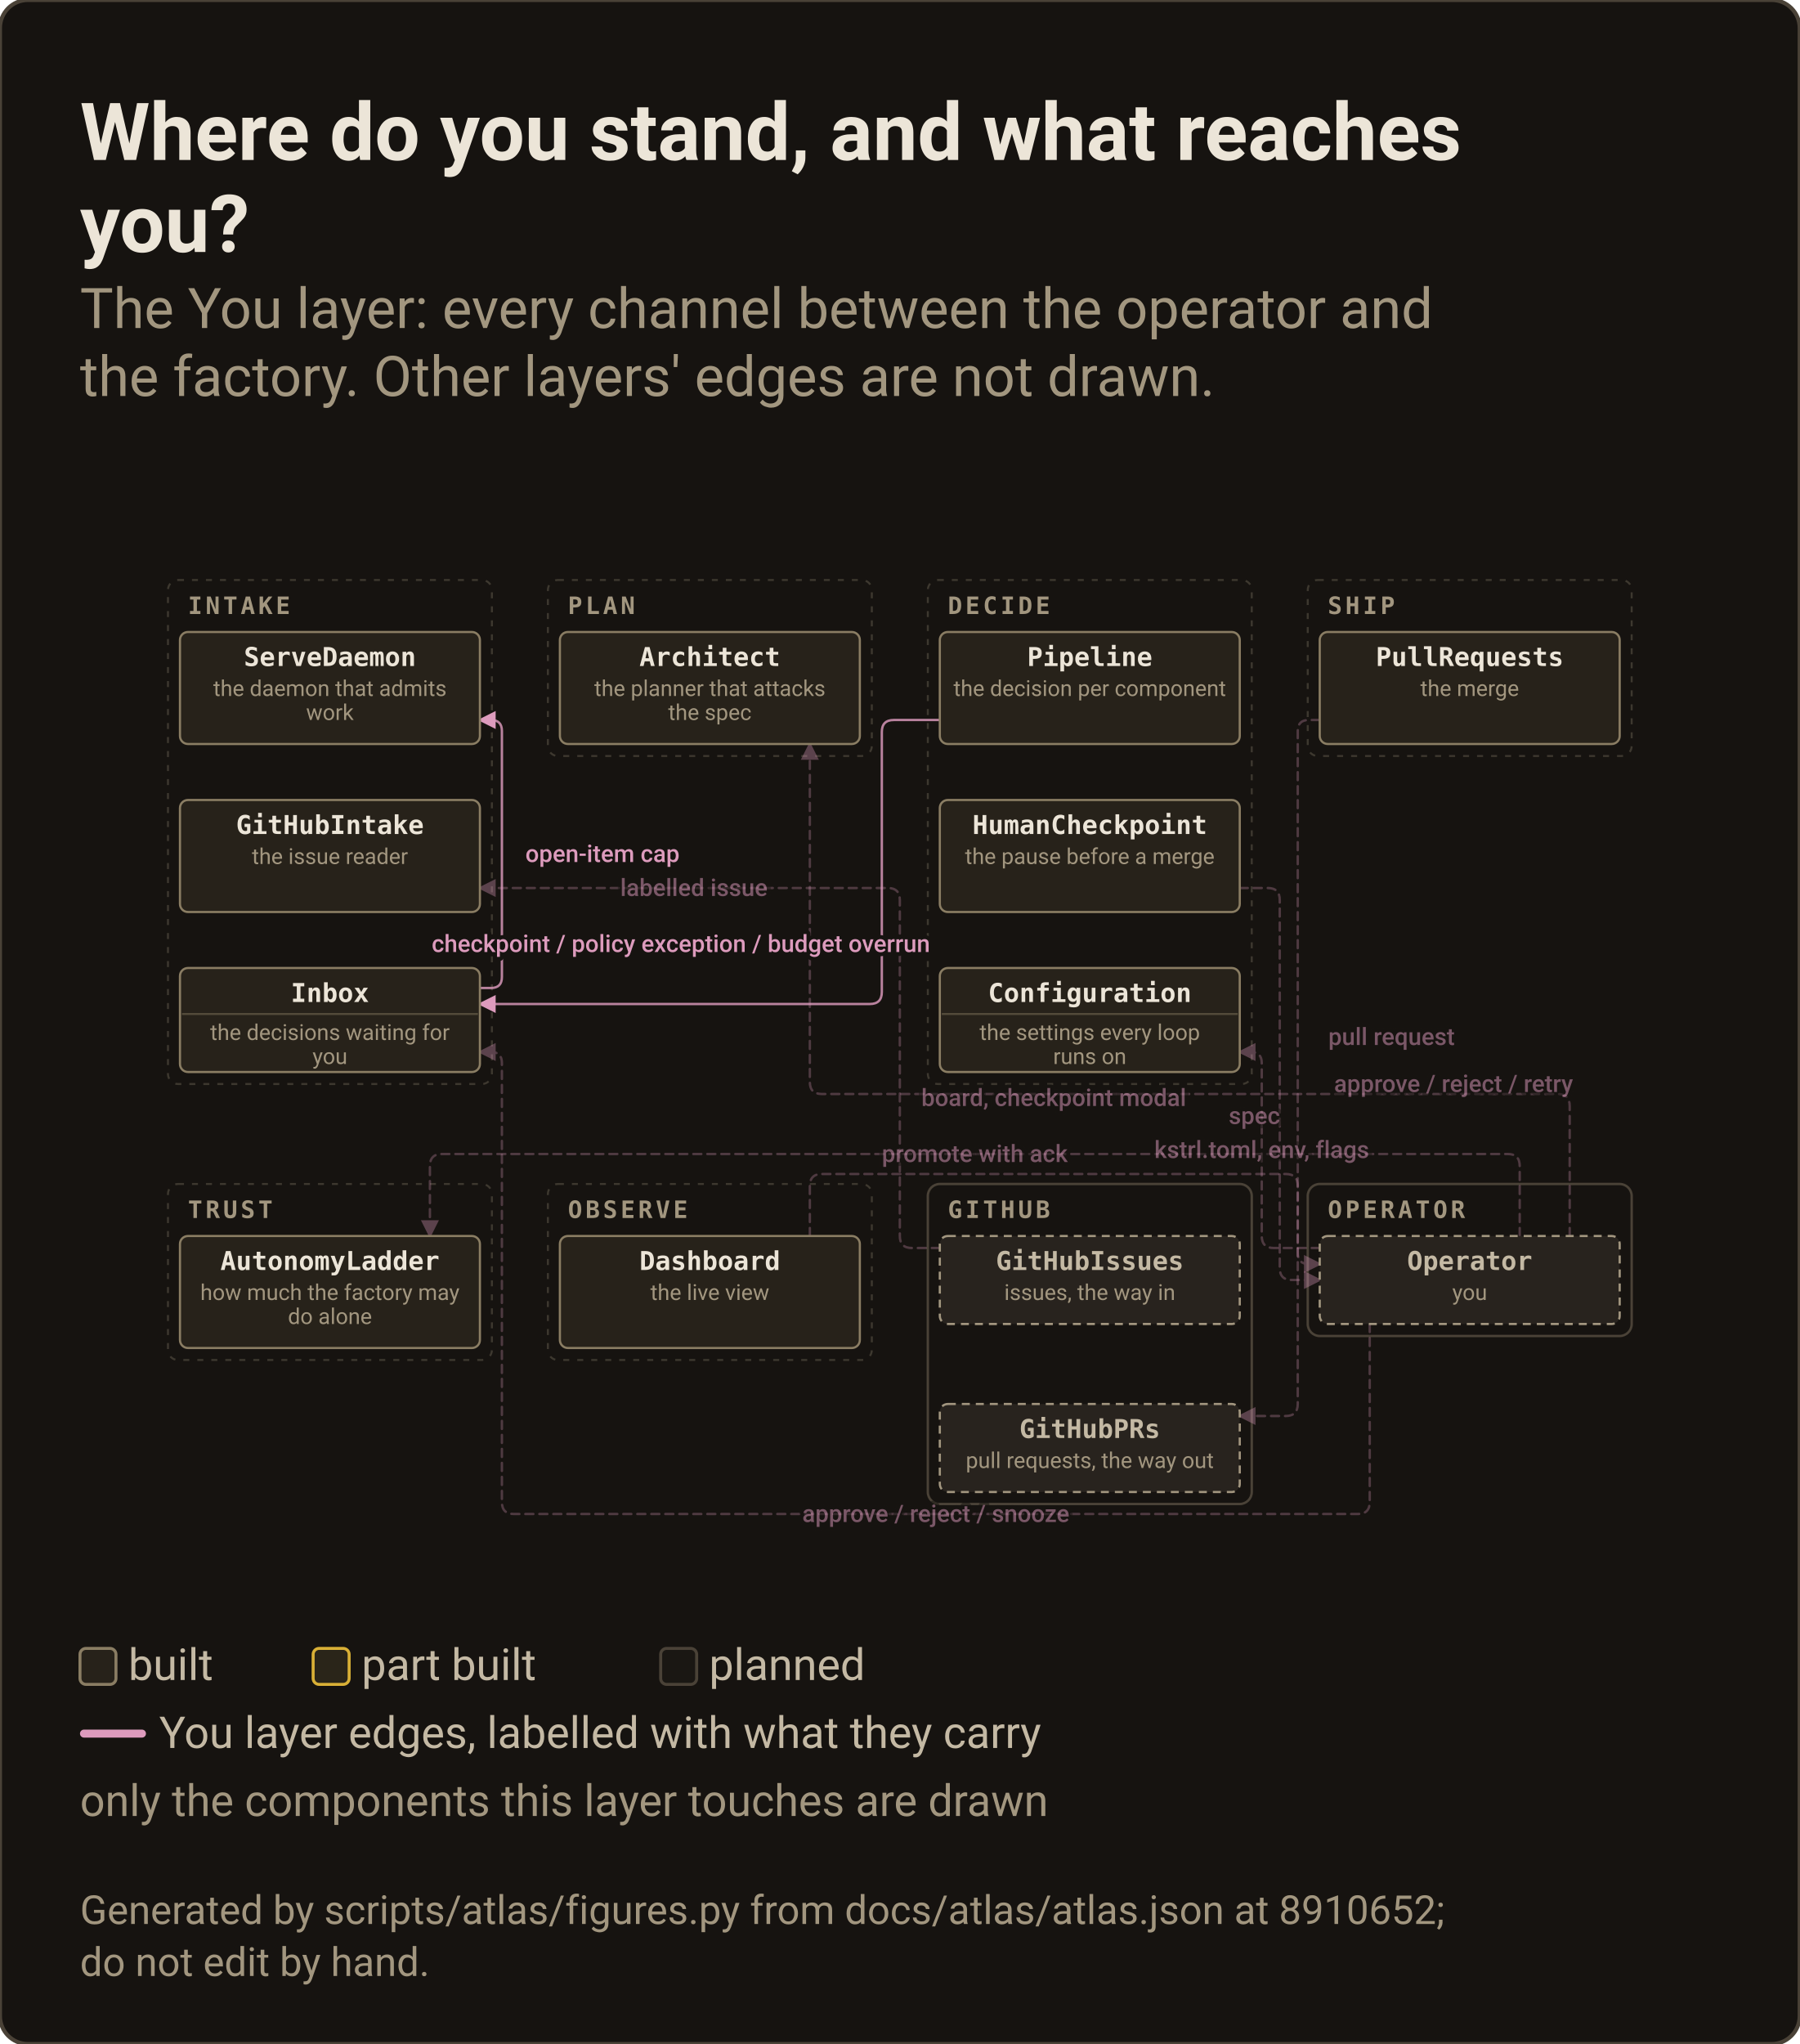
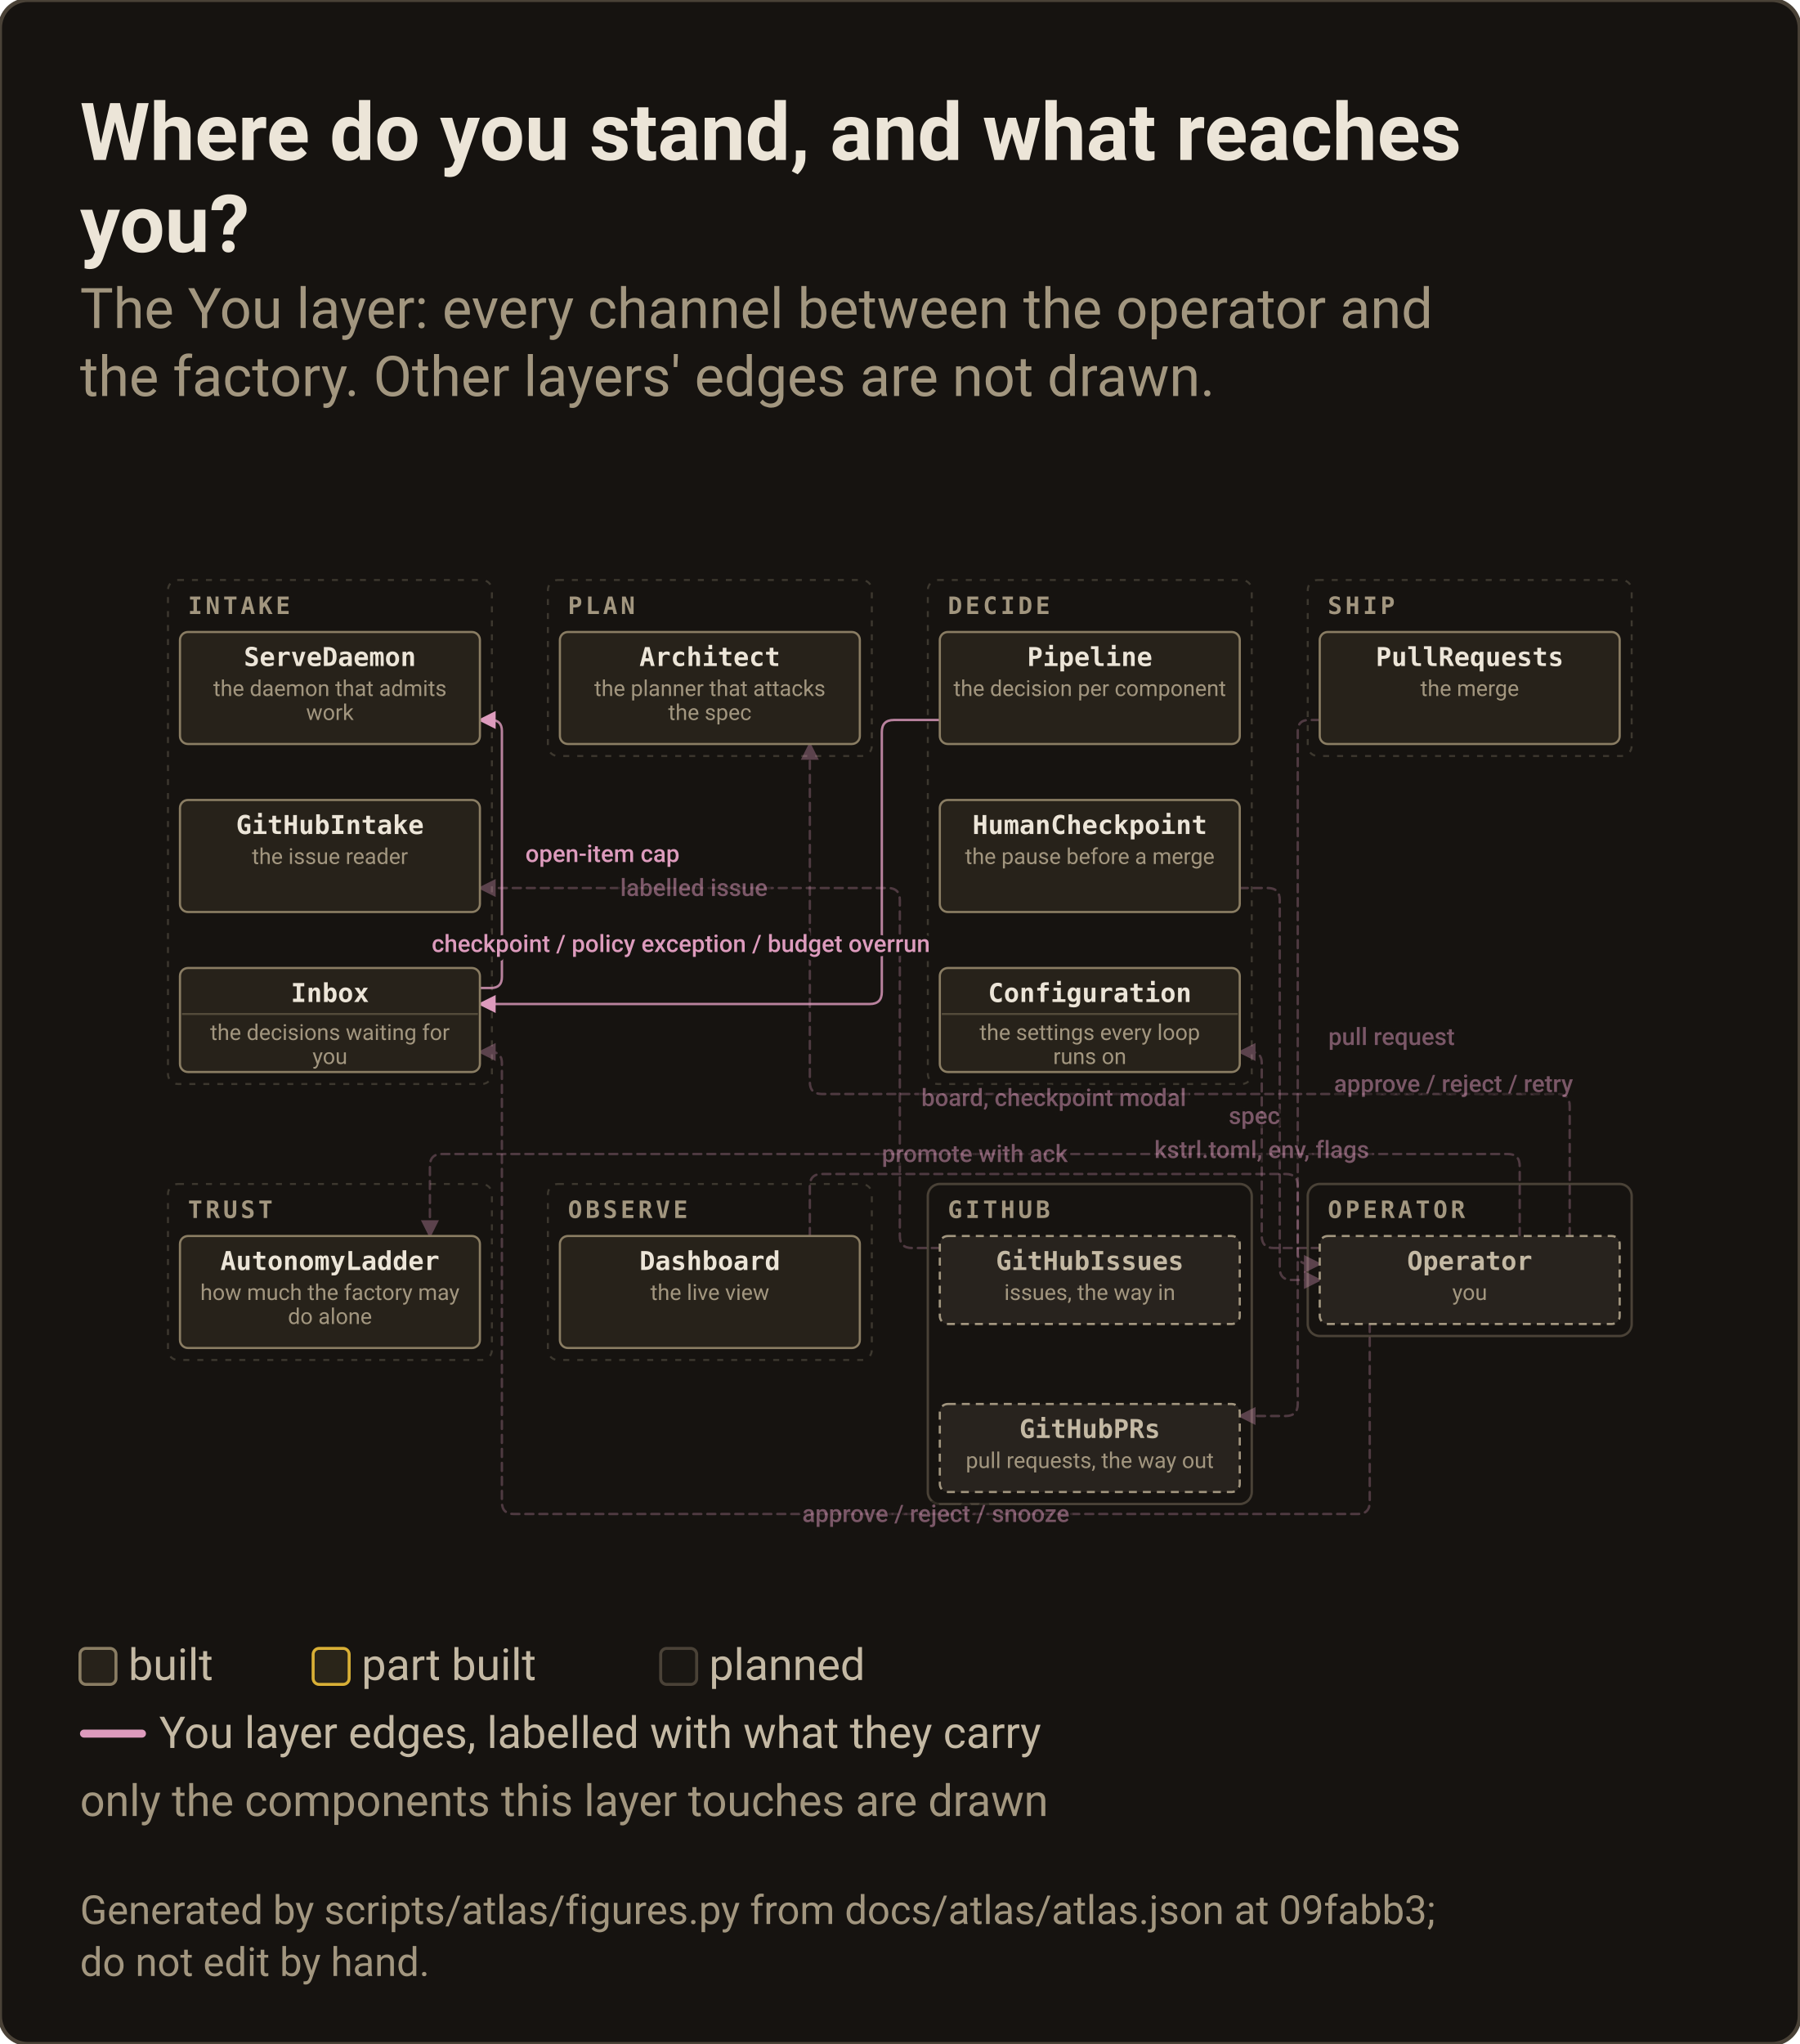
<svg xmlns="http://www.w3.org/2000/svg" width="900" height="1022" viewBox="0 0 900 1022" role="img" aria-label="You layer of the kstrl system map">
  <rect x="0" y="0" width="900" height="1022" rx="14" fill="#161310" stroke="#4A4237" stroke-width="2" />
  <text x="40.0" y="80.0" class="c0">Where do you stand, and what reaches</text>
  <text x="40.0" y="126.0" class="c0">you?</text>
  <text x="40.0" y="164.0" class="c1">The You layer: every channel between the operator and</text>
  <text x="40.0" y="198.0" class="c1">the factory. Other layers' edges are not drawn.</text>
  <svg id="map" x="76.0" y="216.0" width="748" height="586" viewBox="0 0 748 586" overflow="visible">
    <defs>
      <marker id="map-m-work" viewBox="0 0 8 8" refX="7" refY="4" markerUnits="userSpaceOnUse" markerWidth="9" markerHeight="9" orient="auto-start-reverse">
        <path d="M0,0 L8,4 L0,8 z" fill="#D9CDB2" />
      </marker>
      <marker id="map-m-measure" viewBox="0 0 8 8" refX="7" refY="4" markerUnits="userSpaceOnUse" markerWidth="9" markerHeight="9" orient="auto-start-reverse">
        <path d="M0,0 L8,4 L0,8 z" fill="#82A7BA" />
      </marker>
      <marker id="map-m-feedback" viewBox="0 0 8 8" refX="7" refY="4" markerUnits="userSpaceOnUse" markerWidth="9" markerHeight="9" orient="auto-start-reverse">
        <path d="M0,0 L8,4 L0,8 z" fill="#E39A86" />
      </marker>
      <marker id="map-m-operator" viewBox="0 0 8 8" refX="7" refY="4" markerUnits="userSpaceOnUse" markerWidth="9" markerHeight="9" orient="auto-start-reverse">
        <path d="M0,0 L8,4 L0,8 z" fill="#DD9BBD" />
      </marker>
      <marker id="map-m-trust" viewBox="0 0 8 8" refX="7" refY="4" markerUnits="userSpaceOnUse" markerWidth="9" markerHeight="9" orient="auto-start-reverse">
        <path d="M0,0 L8,4 L0,8 z" fill="#B48EC9" />
      </marker>
      <marker id="map-m-learn" viewBox="0 0 8 8" refX="7" refY="4" markerUnits="userSpaceOnUse" markerWidth="9" markerHeight="9" orient="auto-start-reverse">
        <path d="M0,0 L8,4 L0,8 z" fill="#86C9A9" />
      </marker>
      <marker id="map-m-record" viewBox="0 0 8 8" refX="7" refY="4" markerUnits="userSpaceOnUse" markerWidth="9" markerHeight="9" orient="auto-start-reverse">
        <path d="M0,0 L8,4 L0,8 z" fill="#B7C27C" />
      </marker>
      <marker id="map-m-change" viewBox="0 0 8 8" refX="7" refY="4" markerUnits="userSpaceOnUse" markerWidth="9" markerHeight="9" orient="auto-start-reverse">
        <path d="M0,0 L8,4 L0,8 z" fill="#E26D5A" />
      </marker>
      <marker id="map-m-reach" viewBox="0 0 8 8" refX="7" refY="4" markerUnits="userSpaceOnUse" markerWidth="9" markerHeight="9" orient="auto-start-reverse">
        <path d="M0,0 L8,4 L0,8 z" fill="#E5A84F" />
      </marker>
    </defs>
    <style>#map .node.quiet{opacity:.42}#map .node.planned{opacity:.5}#map .node.planned.quiet{opacity:.3}#map .node.meas .node__box{stroke:#82A7BA;stroke-width:2.2}#map .node.acts .node__box{stroke:#E5A84F;stroke-width:2.4}#map .node__ring{display:none;fill:none;stroke:#82A7BA;stroke-width:1.6}#map .node.meas .node__ring{display:inline}#map .flow.planned{opacity:.35}#map .flowlbl.planned{opacity:.5}#map .flow.off,#map .flowlbl.off{display:none}#map .flow.hot{opacity:1;stroke-opacity:1;stroke-width:2.6}#map .flowlbl.hot{opacity:1}</style>
    <rect x="8.0" y="74.0" width="162.0" height="252.0" rx="5" fill="none" stroke="#A2967F" stroke-opacity=".28" stroke-width="1" stroke-dasharray="3 4" />
    <text x="18.0" y="91.0" class="t1">INTAKE</text>
    <rect x="198.0" y="74.0" width="162.0" height="88.0" rx="5" fill="none" stroke="#A2967F" stroke-opacity=".28" stroke-width="1" stroke-dasharray="3 4" />
    <text x="208.0" y="91.0" class="t1">PLAN</text>
    <rect x="388.0" y="74.0" width="162.0" height="252.0" rx="5" fill="none" stroke="#A2967F" stroke-opacity=".28" stroke-width="1" stroke-dasharray="3 4" />
    <text x="398.0" y="91.0" class="t1">DECIDE</text>
    <rect x="578.0" y="74.0" width="162.0" height="88.0" rx="5" fill="none" stroke="#A2967F" stroke-opacity=".28" stroke-width="1" stroke-dasharray="3 4" />
    <text x="588.0" y="91.0" class="t1">SHIP</text>
    <rect x="8.0" y="376.0" width="162.0" height="88.0" rx="5" fill="none" stroke="#A2967F" stroke-opacity=".28" stroke-width="1" stroke-dasharray="3 4" />
    <text x="18.0" y="393.0" class="t1">TRUST</text>
    <rect x="198.0" y="376.0" width="162.0" height="88.0" rx="5" fill="none" stroke="#A2967F" stroke-opacity=".28" stroke-width="1" stroke-dasharray="3 4" />
    <text x="208.0" y="393.0" class="t1">OBSERVE</text>
    <rect x="388.0" y="376.0" width="162.0" height="160.0" rx="6" fill="none" stroke="#4A4237" stroke-width="1.2" />
    <text x="398.0" y="393.0" class="t1">GITHUB</text>
    <rect x="578.0" y="376.0" width="162.0" height="76.0" rx="6" fill="none" stroke="#4A4237" stroke-width="1.2" />
    <text x="588.0" y="393.0" class="t1">OPERATOR</text>
    <g data-layer="flow">
      <path id="map-f0" class="flow intake planned" data-edge="0" data-from="GitHubIssues" data-to="GitHubIntake" data-art="labelled issue" data-kind="intake" data-layer="operator" d="M 394.0 408.0 L 380.0 408.0 Q 374.0 408.0 374.0 402.0 L 374.0 234.0 Q 374.0 228.0 368.0 228.0 L 164.0 228.0" fill="none" stroke="#DD9BBD" stroke-opacity="0.82" stroke-width="1.2" stroke-dasharray="4 3" stroke-linecap="round" marker-end="url(#map-m-operator)" />
      <path id="map-f4" class="flow intake" data-edge="4" data-from="Inbox" data-to="ServeDaemon" data-art="open-item cap" data-kind="intake" data-layer="operator" d="M 164.0 278.0 L 169.5 278.0 Q 175.0 278.0 175.0 272.5 L 175.0 149.5 Q 175.0 144.0 169.5 144.0 L 164.0 144.0" fill="none" stroke="#DD9BBD" stroke-opacity="0.82" stroke-width="1.2" stroke-linecap="round" marker-end="url(#map-m-operator)" />
      <path id="map-f6" class="flow plan planned" data-edge="6" data-from="Operator" data-to="Architect" data-art="spec" data-kind="plan" data-layer="operator" d="M 709.0 402.0 L 709.0 337.0 Q 709.0 331.0 703.0 331.0 L 335.0 331.0 Q 329.0 331.0 329.0 325.0 L 329.0 156.0" fill="none" stroke="#DD9BBD" stroke-opacity="0.82" stroke-width="1.2" stroke-dasharray="4 3" stroke-linecap="round" marker-end="url(#map-m-operator)" />
      <path id="map-f40" class="flow ship planned" data-edge="40" data-from="PullRequests" data-to="GitHubPRs" data-art="pull request" data-kind="ship" data-layer="operator" d="M 584.0 144.0 L 578.5 144.0 Q 573.0 144.0 573.0 149.5 L 573.0 486.0 Q 573.0 492.0 567.0 492.0 L 544.0 492.0" fill="none" stroke="#DD9BBD" stroke-opacity="0.82" stroke-width="1.2" stroke-dasharray="4 3" stroke-linecap="round" marker-end="url(#map-m-operator)" />
      <path id="map-f43" class="flow trust" data-edge="43" data-from="Pipeline" data-to="Inbox" data-art="checkpoint / policy exception / budget overrun" data-kind="trust" data-layer="operator" d="M 394.0 144.0 L 371.0 144.0 Q 365.0 144.0 365.0 150.0 L 365.0 280.0 Q 365.0 286.0 359.0 286.0 L 164.0 286.0" fill="none" stroke="#DD9BBD" stroke-opacity="0.82" stroke-width="1.2" stroke-linecap="round" marker-end="url(#map-m-operator)" />
      <path id="map-f45" class="flow trust planned" data-edge="45" data-from="HumanCheckpoint" data-to="Operator" data-art="approve / reject / retry" data-kind="trust" data-layer="operator" d="M 544.0 228.0 L 558.0 228.0 Q 564.0 228.0 564.0 234.0 L 564.0 418.0 Q 564.0 424.0 570.0 424.0 L 584.0 424.0" fill="none" stroke="#DD9BBD" stroke-opacity="0.82" stroke-width="1.2" stroke-dasharray="4 3" stroke-linecap="round" marker-end="url(#map-m-operator)" />
      <path id="map-f47" class="flow decide planned" data-edge="47" data-from="Operator" data-to="Configuration" data-art="kstrl.toml, env, flags" data-kind="decide" data-layer="operator" d="M 584.0 408.0 L 561.0 408.0 Q 555.0 408.0 555.0 402.0 L 555.0 315.5 Q 555.0 310.0 549.5 310.0 L 544.0 310.0" fill="none" stroke="#DD9BBD" stroke-opacity="0.82" stroke-width="1.2" stroke-dasharray="4 3" stroke-linecap="round" marker-end="url(#map-m-operator)" />
      <path id="map-f65" class="flow observe planned" data-edge="65" data-from="Dashboard" data-to="Operator" data-art="board, checkpoint modal" data-kind="observe" data-layer="operator" d="M 329.0 402.0 L 329.0 377.0 Q 329.0 371.0 335.0 371.0 L 567.0 371.0 Q 573.0 371.0 573.0 377.0 L 573.0 410.5 Q 573.0 416.0 578.5 416.0 L 584.0 416.0" fill="none" stroke="#DD9BBD" stroke-opacity="0.82" stroke-width="1.2" stroke-dasharray="4 3" stroke-linecap="round" marker-end="url(#map-m-operator)" />
      <path id="map-f66" class="flow trust planned" data-edge="66" data-from="Operator" data-to="Inbox" data-art="approve / reject / snooze" data-kind="trust" data-layer="operator" d="M 609.0 446.0 L 609.0 535.0 Q 609.0 541.0 603.0 541.0 L 181.0 541.0 Q 175.0 541.0 175.0 535.0 L 175.0 315.5 Q 175.0 310.0 169.5 310.0 L 164.0 310.0" fill="none" stroke="#DD9BBD" stroke-opacity="0.82" stroke-width="1.2" stroke-dasharray="4 3" stroke-linecap="round" marker-end="url(#map-m-operator)" />
      <path id="map-f67" class="flow trust planned" data-edge="67" data-from="Operator" data-to="AutonomyLadder" data-art="promote with ack" data-kind="trust" data-layer="operator" d="M 684.0 402.0 L 684.0 367.0 Q 684.0 361.0 678.0 361.0 L 145.0 361.0 Q 139.0 361.0 139.0 367.0 L 139.0 402.0" fill="none" stroke="#DD9BBD" stroke-opacity="0.82" stroke-width="1.2" stroke-dasharray="4 3" stroke-linecap="round" marker-end="url(#map-m-operator)" />
    </g>
    <g class="node built" data-id="ServeDaemon" data-kind="component" data-state="built" data-region="intake" role="button" tabindex="0" aria-label="ServeDaemon, the daemon that admits work, built">
      <rect class="node__box" x="14.0" y="100.0" width="150.0" height="56.0" rx="4.0" fill="#27221A" stroke="#8A7D63" stroke-width="1.1" />
      <rect class="node__ring" x="17.0" y="103.0" width="144.0" height="50.0" rx="3.0" />
      <text x="89.0" y="117.0" class="t2">ServeDaemon</text>
      <g data-layer="job">
        <text x="89.0" y="132.0" class="t3">the daemon that admits</text>
        <text x="89.0" y="144.0" class="t3">work</text>
      </g>
    </g>
    <g class="node built" data-id="GitHubIntake" data-kind="component" data-state="built" data-region="intake" role="button" tabindex="0" aria-label="GitHubIntake, the issue reader, built">
      <rect class="node__box" x="14.0" y="184.0" width="150.0" height="56.0" rx="4.0" fill="#27221A" stroke="#8A7D63" stroke-width="1.1" />
      <rect class="node__ring" x="17.0" y="187.0" width="144.0" height="50.0" rx="3.0" />
      <text x="89.0" y="201.0" class="t2">GitHubIntake</text>
      <g data-layer="job">
        <text x="89.0" y="216.0" class="t3">the issue reader</text>
      </g>
    </g>
    <g class="node built" data-id="Inbox" data-kind="store" data-state="built" data-region="intake" role="button" tabindex="0" aria-label="Inbox, the decisions waiting for you, built">
      <rect class="node__box" x="14.0" y="268.0" width="150.0" height="52.0" rx="4.0" fill="#27221A" stroke="#8A7D63" stroke-width="1.1" />
      <rect class="node__ring" x="17.0" y="271.0" width="144.0" height="46.0" rx="3.0" />
      <text x="89.0" y="285.0" class="t2">Inbox</text>
      <line x1="15.0" y1="291.0" x2="163.0" y2="291.0" stroke="#8A7D63" stroke-opacity=".45" stroke-width="1" />
      <g data-layer="job">
        <text x="89.0" y="304.0" class="t3">the decisions waiting for</text>
        <text x="89.0" y="316.0" class="t3">you</text>
      </g>
    </g>
    <g class="node built" data-id="Architect" data-kind="component" data-state="built" data-region="plan" role="button" tabindex="0" aria-label="Architect, the planner that attacks the spec, built">
      <rect class="node__box" x="204.0" y="100.0" width="150.0" height="56.0" rx="4.0" fill="#27221A" stroke="#8A7D63" stroke-width="1.1" />
      <rect class="node__ring" x="207.0" y="103.0" width="144.0" height="50.0" rx="3.0" />
      <text x="279.0" y="117.0" class="t2">Architect</text>
      <g data-layer="job">
        <text x="279.0" y="132.0" class="t3">the planner that attacks</text>
        <text x="279.0" y="144.0" class="t3">the spec</text>
      </g>
    </g>
    <g class="node built" data-id="Pipeline" data-kind="component" data-state="built" data-region="decide" role="button" tabindex="0" aria-label="Pipeline, the decision per component, built">
      <rect class="node__box" x="394.0" y="100.0" width="150.0" height="56.0" rx="4.0" fill="#27221A" stroke="#8A7D63" stroke-width="1.1" />
      <rect class="node__ring" x="397.0" y="103.0" width="144.0" height="50.0" rx="3.0" />
      <text x="469.0" y="117.0" class="t2">Pipeline</text>
      <g data-layer="job">
        <text x="469.0" y="132.0" class="t3">the decision per component</text>
      </g>
    </g>
    <g class="node built" data-id="HumanCheckpoint" data-kind="component" data-state="built" data-region="decide" role="button" tabindex="0" aria-label="HumanCheckpoint, the pause before a merge, built">
      <rect class="node__box" x="394.0" y="184.0" width="150.0" height="56.0" rx="4.0" fill="#27221A" stroke="#8A7D63" stroke-width="1.1" />
      <rect class="node__ring" x="397.0" y="187.0" width="144.0" height="50.0" rx="3.0" />
      <text x="469.0" y="201.0" class="t2">HumanCheckpoint</text>
      <g data-layer="job">
        <text x="469.0" y="216.0" class="t3">the pause before a merge</text>
      </g>
    </g>
    <g class="node built" data-id="Configuration" data-kind="store" data-state="built" data-region="decide" role="button" tabindex="0" aria-label="Configuration, the settings every loop runs on, built">
      <rect class="node__box" x="394.0" y="268.0" width="150.0" height="52.0" rx="4.0" fill="#27221A" stroke="#8A7D63" stroke-width="1.1" />
      <rect class="node__ring" x="397.0" y="271.0" width="144.0" height="46.0" rx="3.0" />
      <text x="469.0" y="285.0" class="t2">Configuration</text>
      <line x1="395.0" y1="291.0" x2="543.0" y2="291.0" stroke="#8A7D63" stroke-opacity=".45" stroke-width="1" />
      <g data-layer="job">
        <text x="469.0" y="304.0" class="t3">the settings every loop</text>
        <text x="469.0" y="316.0" class="t3">runs on</text>
      </g>
    </g>
    <g class="node built" data-id="PullRequests" data-kind="component" data-state="built" data-region="ship" role="button" tabindex="0" aria-label="PullRequests, the merge, built">
      <rect class="node__box" x="584.0" y="100.0" width="150.0" height="56.0" rx="4.0" fill="#27221A" stroke="#8A7D63" stroke-width="1.1" />
      <rect class="node__ring" x="587.0" y="103.0" width="144.0" height="50.0" rx="3.0" />
      <text x="659.0" y="117.0" class="t2">PullRequests</text>
      <g data-layer="job">
        <text x="659.0" y="132.0" class="t3">the merge</text>
      </g>
    </g>
    <g class="node built" data-id="AutonomyLadder" data-kind="component" data-state="built" data-region="trust" role="button" tabindex="0" aria-label="AutonomyLadder, how much the factory may do alone, built">
      <rect class="node__box" x="14.0" y="402.0" width="150.0" height="56.0" rx="4.0" fill="#27221A" stroke="#8A7D63" stroke-width="1.1" />
      <rect class="node__ring" x="17.0" y="405.0" width="144.0" height="50.0" rx="3.0" />
      <text x="89.0" y="419.0" class="t2">AutonomyLadder</text>
      <g data-layer="job">
        <text x="89.0" y="434.0" class="t3">how much the factory may</text>
        <text x="89.0" y="446.0" class="t3">do alone</text>
      </g>
    </g>
    <g class="node built" data-id="Dashboard" data-kind="component" data-state="built" data-region="observe" role="button" tabindex="0" aria-label="Dashboard, the live view, built">
      <rect class="node__box" x="204.0" y="402.0" width="150.0" height="56.0" rx="4.0" fill="#27221A" stroke="#8A7D63" stroke-width="1.1" />
      <rect class="node__ring" x="207.0" y="405.0" width="144.0" height="50.0" rx="3.0" />
      <text x="279.0" y="419.0" class="t2">Dashboard</text>
      <g data-layer="job">
        <text x="279.0" y="434.0" class="t3">the live view</text>
      </g>
    </g>
    <g class="node actor" data-id="Operator" data-kind="actor" data-state="planned" data-region="operator" role="button" tabindex="0" aria-label="Operator, you, outside">
      <rect class="node__box" x="584.0" y="402.0" width="150.0" height="44.0" rx="4.0" fill="#28231E" stroke="#A2967F" stroke-width="1.1" stroke-dasharray="4 3" />
      <rect class="node__ring" x="587.0" y="405.0" width="144.0" height="38.0" rx="3.0" />
      <text x="659.0" y="419.0" class="t4">Operator</text>
      <g data-layer="job">
        <text x="659.0" y="434.0" class="t3">you</text>
      </g>
    </g>
    <g class="node actor" data-id="GitHubIssues" data-kind="actor" data-state="planned" data-region="github" role="button" tabindex="0" aria-label="GitHubIssues, issues, the way in, outside">
      <rect class="node__box" x="394.0" y="402.0" width="150.0" height="44.0" rx="4.0" fill="#28231E" stroke="#A2967F" stroke-width="1.1" stroke-dasharray="4 3" />
      <rect class="node__ring" x="397.0" y="405.0" width="144.0" height="38.0" rx="3.0" />
      <text x="469.0" y="419.0" class="t4">GitHubIssues</text>
      <g data-layer="job">
        <text x="469.0" y="434.0" class="t3">issues, the way in</text>
      </g>
    </g>
    <g class="node actor" data-id="GitHubPRs" data-kind="actor" data-state="planned" data-region="github" role="button" tabindex="0" aria-label="GitHubPRs, pull requests, the way out, outside">
      <rect class="node__box" x="394.0" y="486.0" width="150.0" height="44.0" rx="4.0" fill="#28231E" stroke="#A2967F" stroke-width="1.1" stroke-dasharray="4 3" />
      <rect class="node__ring" x="397.0" y="489.0" width="144.0" height="38.0" rx="3.0" />
      <text x="469.0" y="503.0" class="t4">GitHubPRs</text>
      <g data-layer="job">
        <text x="469.0" y="518.0" class="t3">pull requests, the way out</text>
      </g>
    </g>
    <g data-layer="flow">
      <g class="flowlbl intake planned" data-edge="0" data-from="GitHubIssues" data-to="GitHubIntake" data-layer="operator">
        <text x="271.0" y="232.0" class="t0">labelled issue</text>
      </g>
      <g class="flowlbl intake" data-edge="4" data-from="Inbox" data-to="ServeDaemon" data-layer="operator">
        <text x="225.3" y="215.0" class="t0">open-item cap</text>
      </g>
      <g class="flowlbl plan planned" data-edge="6" data-from="Operator" data-to="Architect" data-layer="operator">
        <text x="551.3" y="346.0" class="t0">spec</text>
      </g>
      <g class="flowlbl ship planned" data-edge="40" data-from="PullRequests" data-to="GitHubPRs" data-layer="operator">
        <text x="619.9" y="306.5" class="t0">pull request</text>
      </g>
      <g class="flowlbl trust" data-edge="43" data-from="Pipeline" data-to="Inbox" data-layer="operator">
        <text x="264.5" y="260.0" class="t0">checkpoint / policy exception / budget overrun</text>
      </g>
      <g class="flowlbl trust planned" data-edge="45" data-from="HumanCheckpoint" data-to="Operator" data-layer="operator">
        <text x="650.9" y="330.0" class="t0">approve / reject / retry</text>
      </g>
      <g class="flowlbl decide planned" data-edge="47" data-from="Operator" data-to="Configuration" data-layer="operator">
        <text x="555.0" y="363.0" class="t0">kstrl.toml, env, flags</text>
      </g>
      <g class="flowlbl observe planned" data-edge="65" data-from="Dashboard" data-to="Operator" data-layer="operator">
        <text x="451.0" y="337.0" class="t0">board, checkpoint modal</text>
      </g>
      <g class="flowlbl trust planned" data-edge="66" data-from="Operator" data-to="Inbox" data-layer="operator">
        <text x="392.0" y="545.0" class="t0">approve / reject / snooze</text>
      </g>
      <g class="flowlbl trust planned" data-edge="67" data-from="Operator" data-to="AutonomyLadder" data-layer="operator">
        <text x="411.5" y="365.0" class="t0">promote with ack</text>
      </g>
    </g>
    <style>#map .t0{font-family:ui-sans-serif,system-ui,-apple-system,"SF Pro Text","Segoe UI",Roboto,"Helvetica Neue",Arial,sans-serif;font-size:12.0px;font-weight:500;fill:#DD9BBD;text-anchor:middle;paint-order:stroke;stroke:#161310;stroke-width:4;stroke-linejoin:round}#map .t1{font-family:ui-monospace,"SF Mono",SFMono-Regular,"JetBrains Mono",Menlo,Consolas,monospace;font-size:12.0px;font-weight:600;fill:#A2967F;text-anchor:start;letter-spacing:.13em}#map .t2{font-family:ui-monospace,"SF Mono",SFMono-Regular,"JetBrains Mono",Menlo,Consolas,monospace;font-size:13.0px;font-weight:600;fill:#ECE5D8;text-anchor:middle}#map .t3{font-family:ui-sans-serif,system-ui,-apple-system,"SF Pro Text","Segoe UI",Roboto,"Helvetica Neue",Arial,sans-serif;font-size:11.0px;font-weight:400;fill:#A2967F;text-anchor:middle}#map .t4{font-family:ui-monospace,"SF Mono",SFMono-Regular,"JetBrains Mono",Menlo,Consolas,monospace;font-size:13.0px;font-weight:600;fill:#C4B9A4;text-anchor:middle}</style>
  </svg>
  <rect x="40.0" y="824.2" width="18" height="18" rx="3" fill="#27221A" stroke="#8A7D63" stroke-width="1.5" />
  <text x="64.2" y="840.0" class="c2">built</text>
  <rect x="156.6" y="824.2" width="18" height="18" rx="3" fill="#2A2519" stroke="#D9B036" stroke-width="1.5" />
  <text x="180.8" y="840.0" class="c2">part built</text>
  <rect x="330.4" y="824.2" width="18" height="18" rx="3" fill="#1A1713" stroke="#4A4237" stroke-width="1.5" />
  <text x="354.6" y="840.0" class="c2">planned</text>
  <rect x="40.0" y="864.8" width="33" height="4" rx="2" fill="#DD9BBD" />
  <text x="79.6" y="874.0" class="c2">You layer edges, labelled with what they carry</text>
  <text x="40.0" y="908.0" class="c3">only the components this layer touches are drawn</text>
-   <text x="40.0" y="962.0" class="c4">Generated by scripts/atlas/figures.py from docs/atlas/atlas.json at 8910652;</text>
+   <text x="40.0" y="962.0" class="c4">Generated by scripts/atlas/figures.py from docs/atlas/atlas.json at 09fabb3;</text>
  <text x="40.0" y="988.0" class="c4">do not edit by hand.</text>
  <style>.c0{font-family:ui-sans-serif,system-ui,-apple-system,"SF Pro Text","Segoe UI",Roboto,"Helvetica Neue",Arial,sans-serif;font-size:40.0px;font-weight:600;fill:#ECE5D8;text-anchor:start}.c1{font-family:ui-sans-serif,system-ui,-apple-system,"SF Pro Text","Segoe UI",Roboto,"Helvetica Neue",Arial,sans-serif;font-size:28.0px;font-weight:400;fill:#A2967F;text-anchor:start}.c2{font-family:ui-sans-serif,system-ui,-apple-system,"SF Pro Text","Segoe UI",Roboto,"Helvetica Neue",Arial,sans-serif;font-size:22.0px;font-weight:400;fill:#C4B9A4;text-anchor:start}.c3{font-family:ui-sans-serif,system-ui,-apple-system,"SF Pro Text","Segoe UI",Roboto,"Helvetica Neue",Arial,sans-serif;font-size:22.0px;font-weight:400;fill:#A2967F;text-anchor:start}.c4{font-family:ui-sans-serif,system-ui,-apple-system,"SF Pro Text","Segoe UI",Roboto,"Helvetica Neue",Arial,sans-serif;font-size:20.0px;font-weight:400;fill:#A2967F;text-anchor:start}</style>
</svg>
